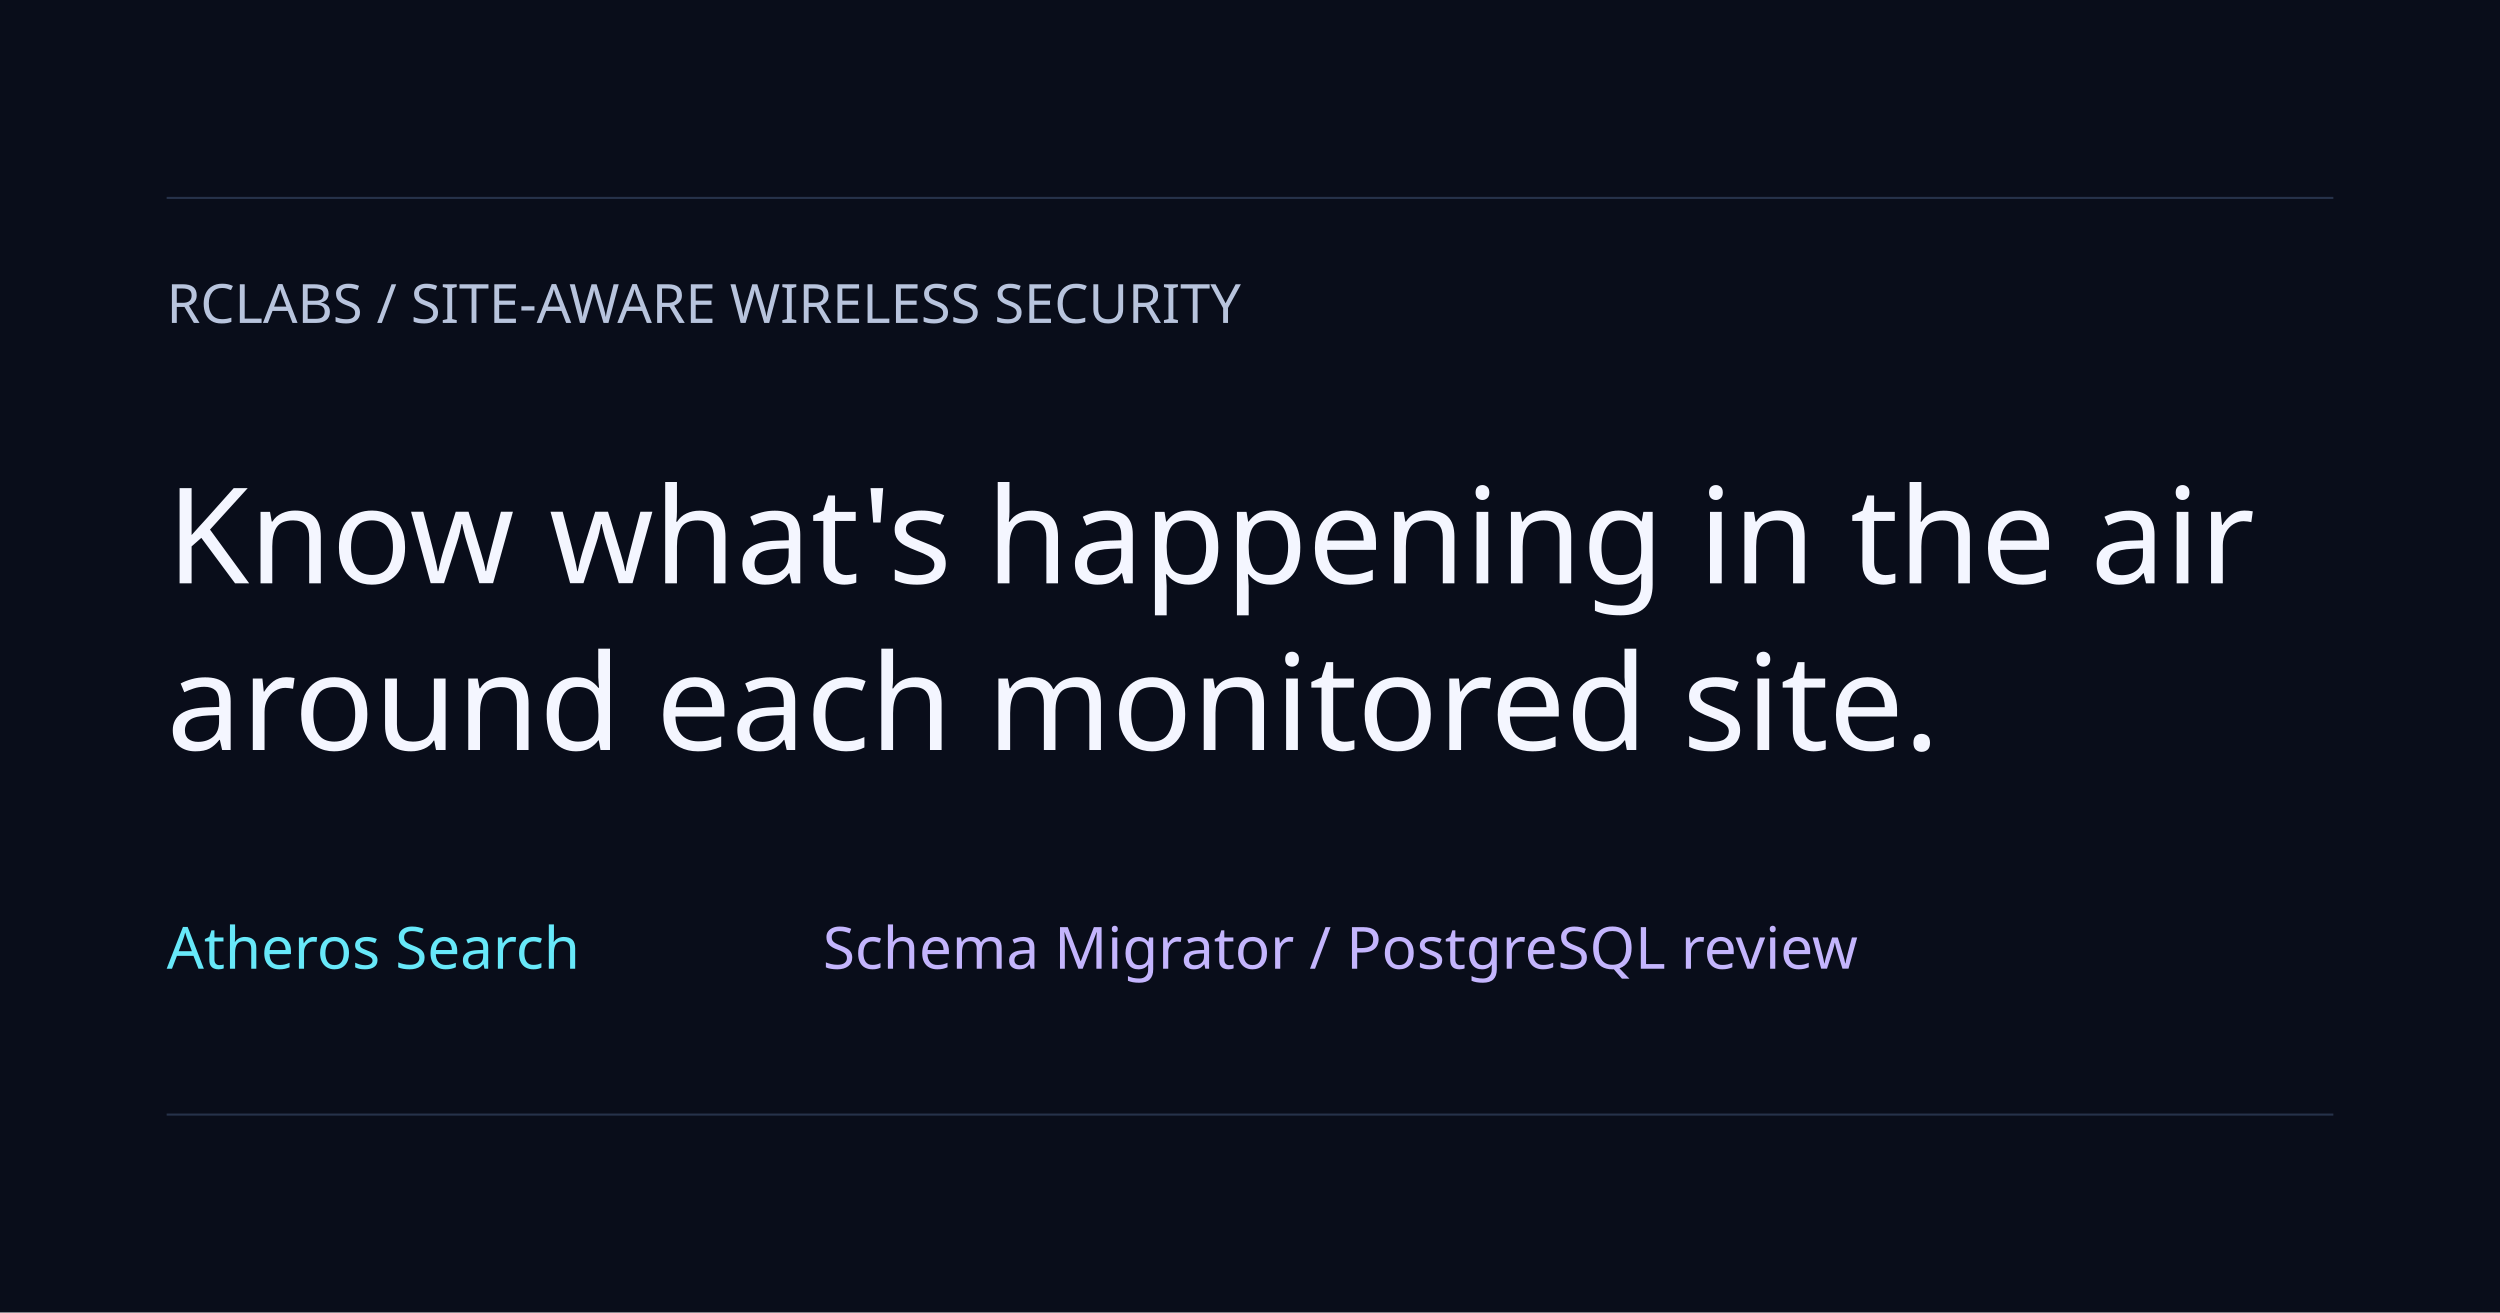
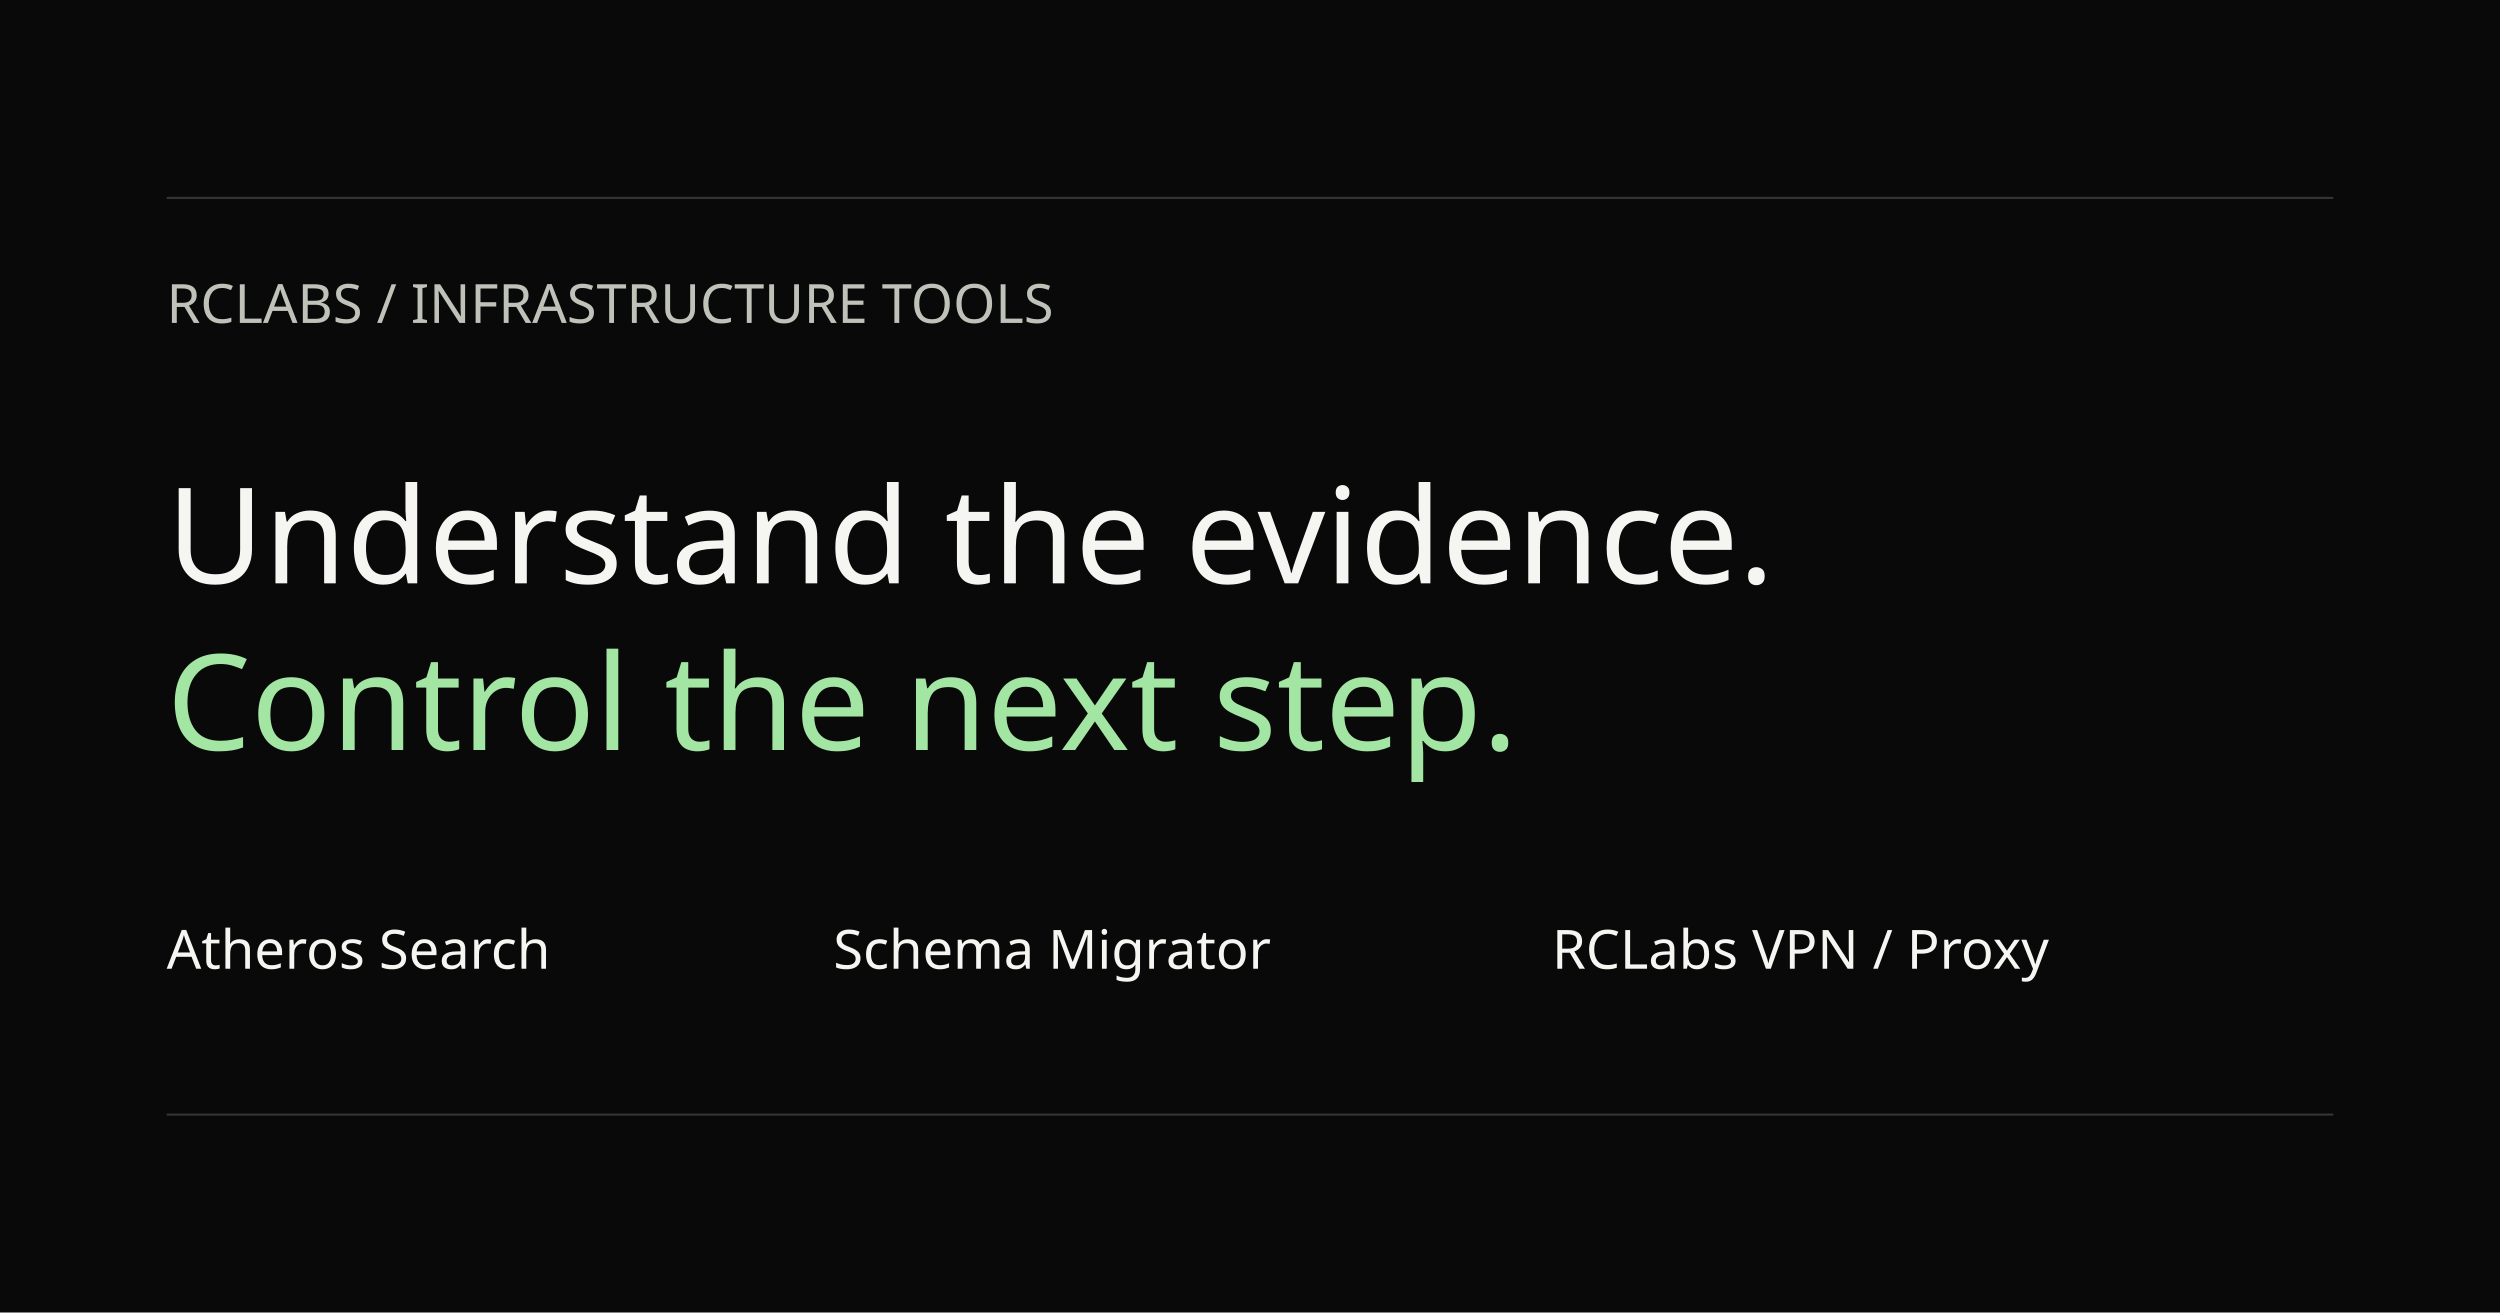
<svg xmlns="http://www.w3.org/2000/svg" width="1200" height="630" viewBox="0 0 1200 630">
-   <rect width="1200" height="630" fill="#090D1A" />
-   <path d="M80 95h1040M80 535h1040" stroke="#26324A" />
-   <g font-family="sans-serif" fill="#F4F6FF">
-     <text x="80" y="155" font-size="26" fill="#B8C4DD">RCLABS / SITE-AWARE WIRELESS SECURITY</text>
-     <text x="80" y="280" font-size="64">Know what's happening in the air</text>
-     <text x="80" y="360" font-size="64">around each monitored site.</text>
-     <text x="80" y="465" font-size="28" fill="#67E8F9">Atheros Search</text>
-     <text x="395" y="465" font-size="28" fill="#C4B5FD">Schema Migrator / PostgreSQL review</text>
+   <rect width="1200" height="630" fill="#090909" />
+   <path d="M80 95h1040M80 535h1040" stroke="#343632" />
+   <g font-family="sans-serif" fill="#F5F5F2">
+     <text x="80" y="155" font-size="26" fill="#BEC2B9">RCLABS / INFRASTRUCTURE TOOLS</text>
+     <text x="80" y="280" font-size="64">Understand the evidence.</text>
+     <text x="80" y="360" font-size="64" fill="#A3E6A3">Control the next step.</text>
+     <text x="80" y="465" font-size="26">Atheros Search</text>
+     <text x="400" y="465" font-size="26">Schema Migrator</text>
+     <text x="745" y="465" font-size="26">RCLabs VPN / Proxy</text>
  </g>
</svg>
